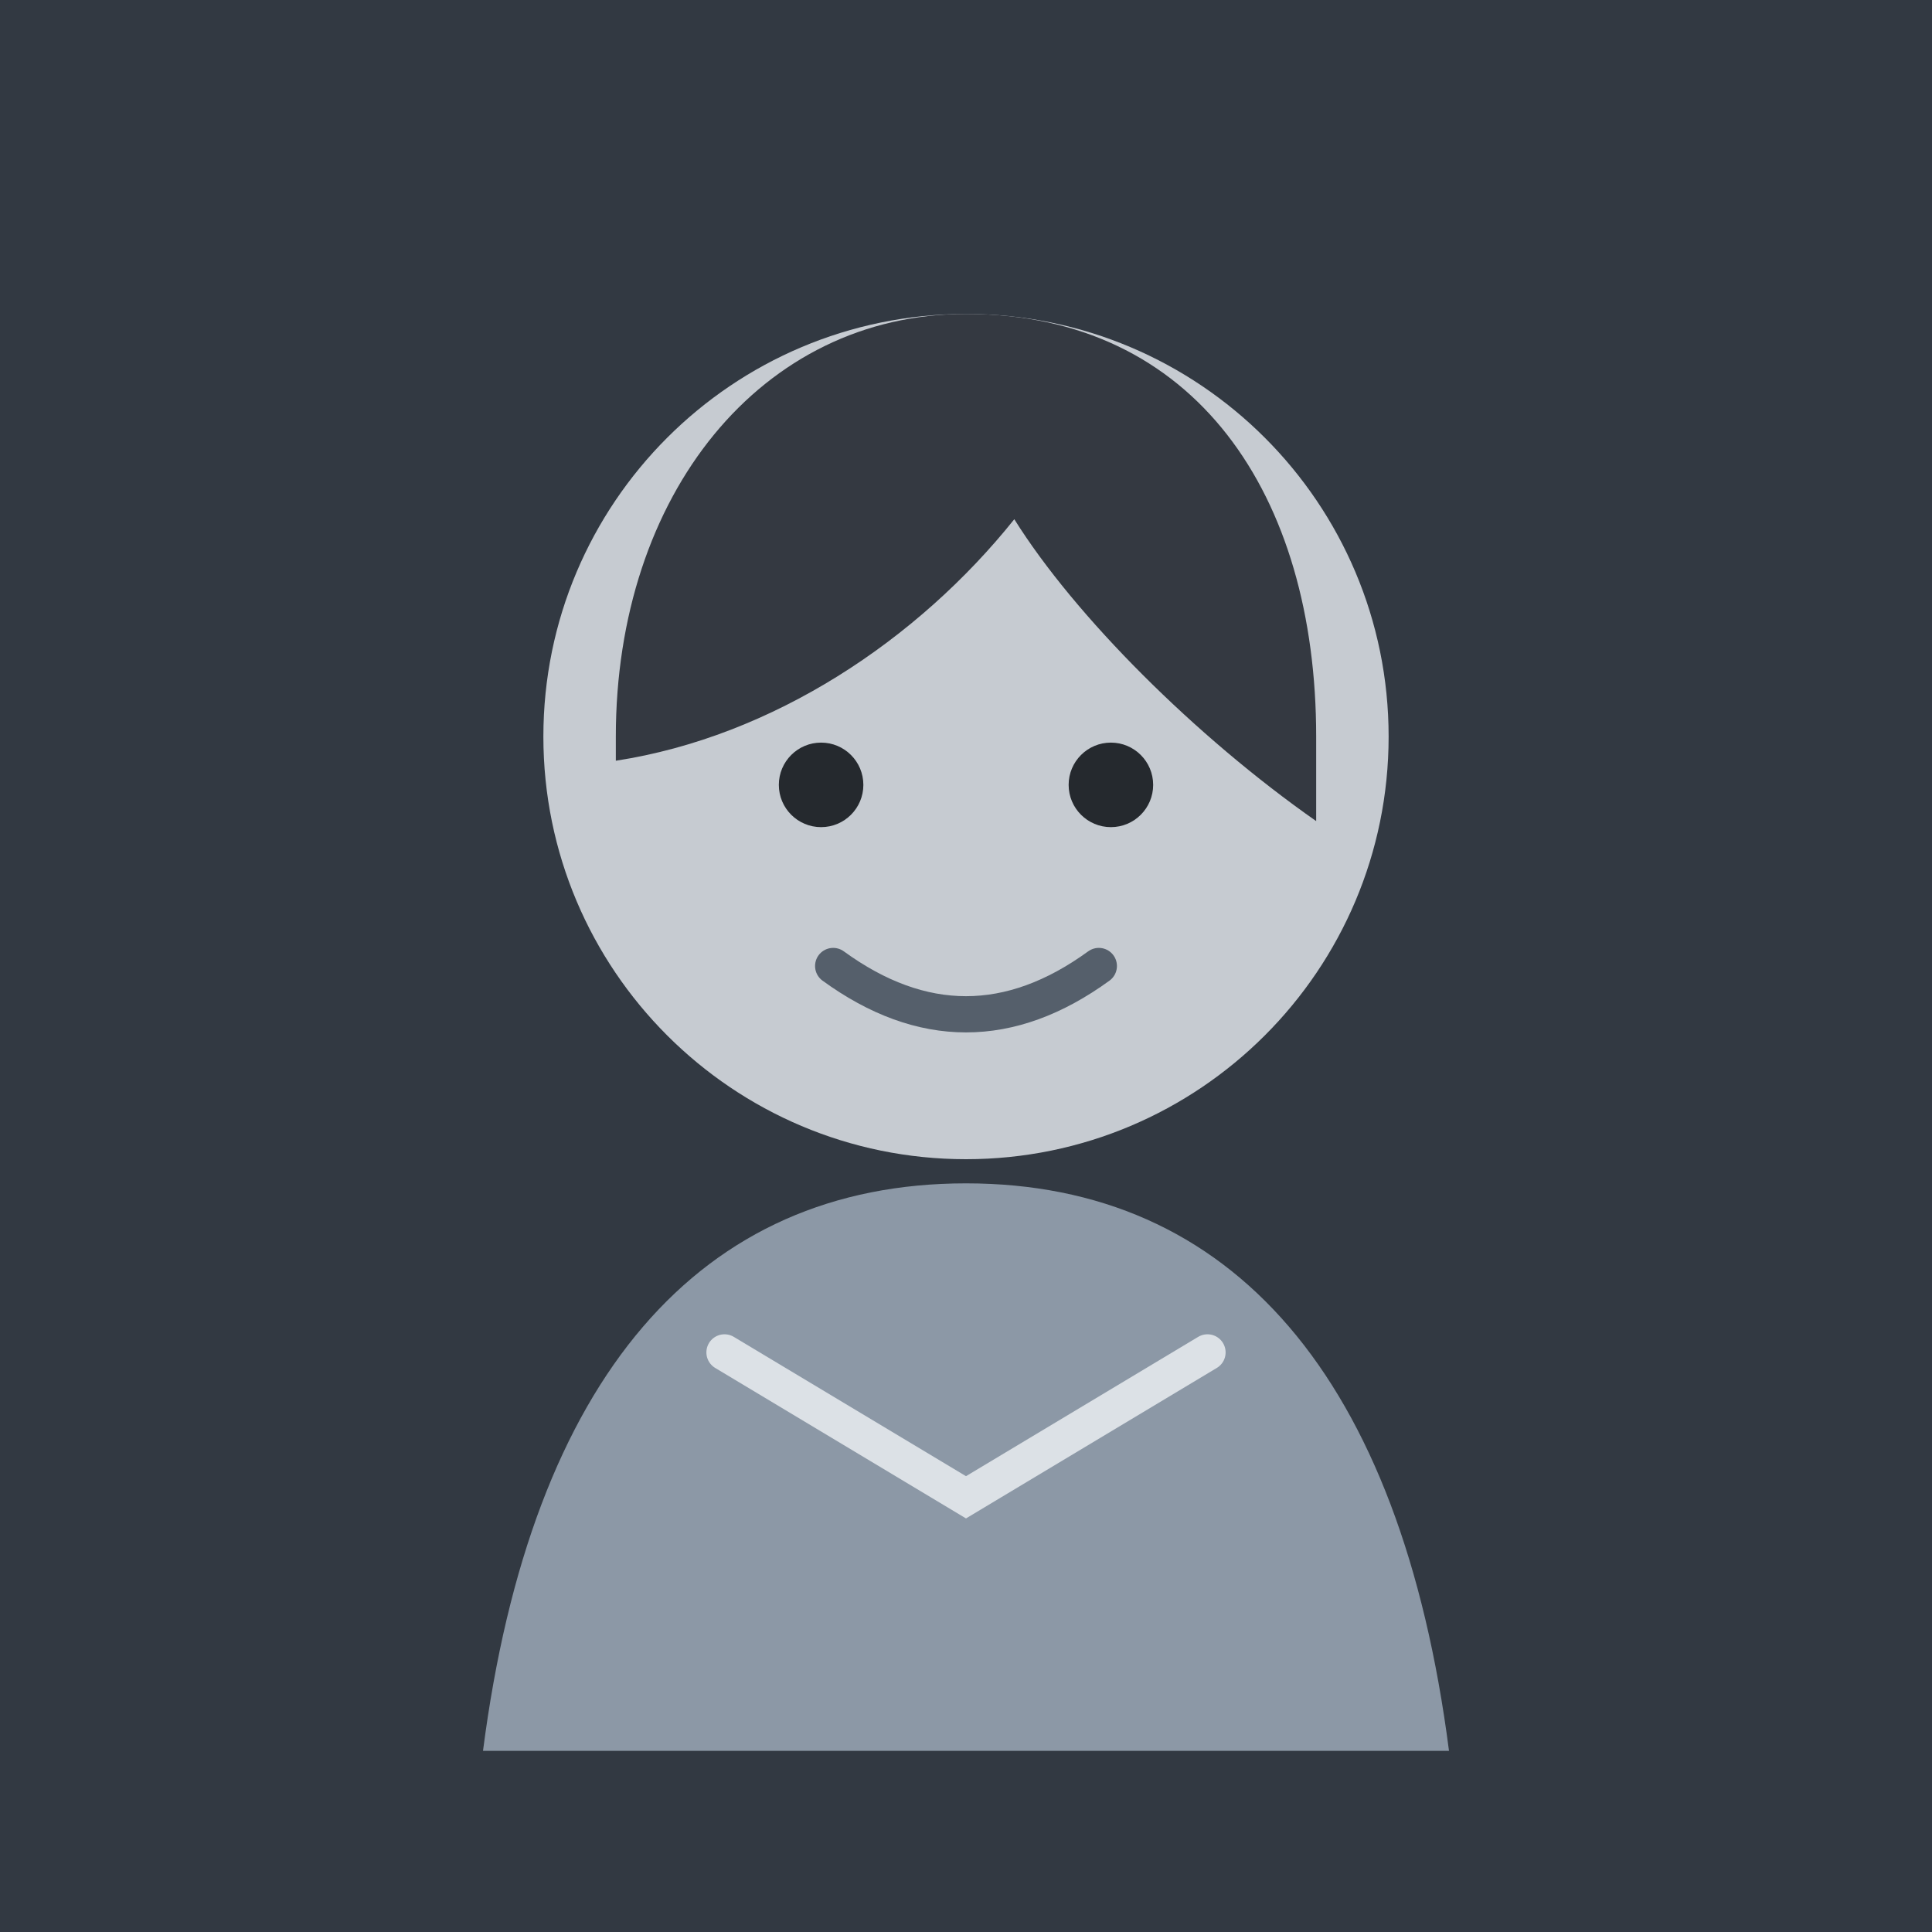
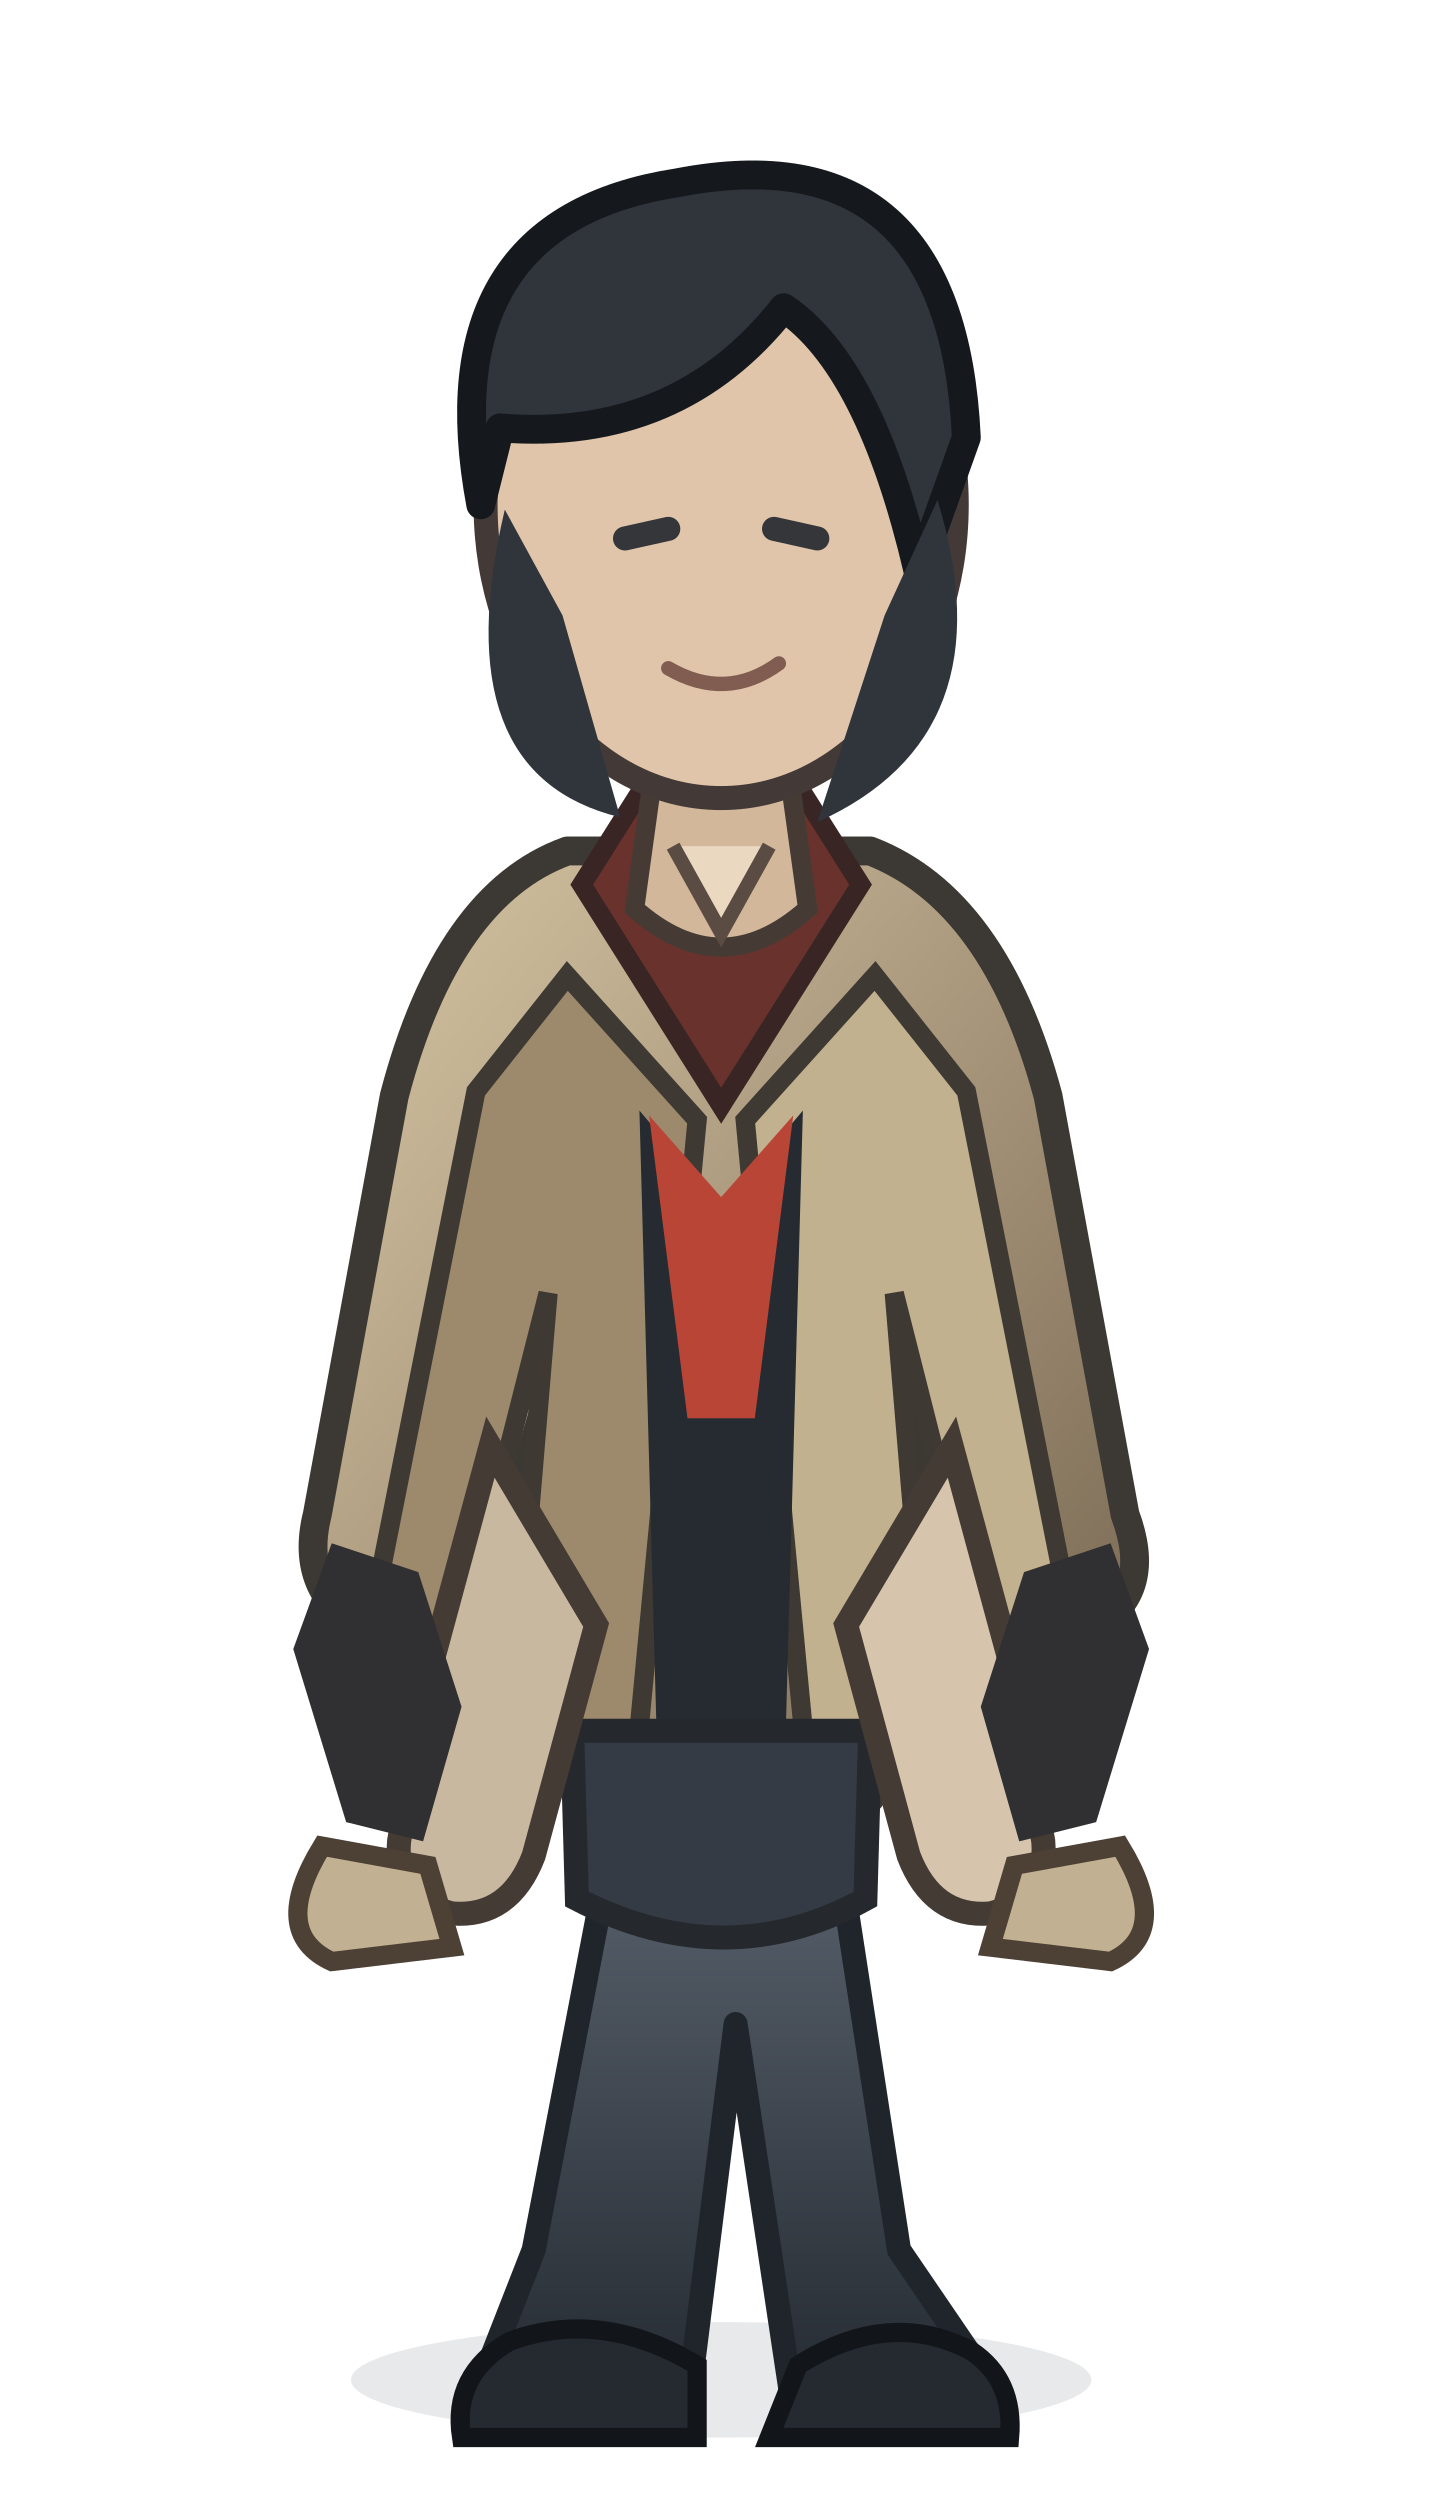
- <svg xmlns="http://www.w3.org/2000/svg" width="160" height="160" viewBox="0 0 160 160">
-   <rect width="160" height="160" fill="#323942" />
-   <circle cx="80" cy="61" r="35" fill="#c6cbd1" />
-   <path d="M40 145c4-31 18-47 40-47s36 16 40 47" fill="#8c98a6" />
-   <path d="M51 61c0-20 12-35 29-35 19 0 29 15 29 35v7c-10-7-20-17-25-25-8 10-20 18-33 20z" fill="#343941" />
-   <circle cx="68" cy="65" r="3.5" fill="#25292e" />
-   <circle cx="92" cy="65" r="3.5" fill="#25292e" />
-   <path d="M69 80q11 8 22 0" fill="none" stroke="#555f6b" stroke-width="3" stroke-linecap="round" />
-   <path d="M60 112l20 12 20-12" fill="none" stroke="#dce1e6" stroke-width="3" stroke-linecap="round" />
+ <svg xmlns="http://www.w3.org/2000/svg" width="300" height="520" viewBox="0 0 300 520">
+   <defs>
+     <linearGradient id="coat" x1="0" y1="0" x2="1" y2="1">
+       <stop offset="0" stop-color="#d8c7a5" />
+       <stop offset="1" stop-color="#74634e" />
+     </linearGradient>
+     <linearGradient id="trouser" x1="0" y1="0" x2="0" y2="1">
+       <stop offset="0" stop-color="#555e69" />
+       <stop offset="1" stop-color="#252a31" />
+     </linearGradient>
+   </defs>
+   <ellipse cx="150" cy="495" rx="77" ry="12" fill="#8a9098" opacity=".2" />
+   <path d="M126 390L111 468L102 491Q100 500 115 502L143 501L153 421L165 501L197 502Q208 500 202 490L187 468L175 390Z" fill="url(#trouser)" stroke="#20252b" stroke-width="5" stroke-linejoin="round" />
+   <path d="M106 487Q125 480 145 492L145 507H96Q94 494 106 487ZM166 492Q185 480 202 489Q211 495 210 507H160Z" fill="#252a31" stroke="#12161a" stroke-width="4" />
+   <path d="M118 177Q93 186 82 228L66 315Q62 331 76 339L98 344L119 274L120 374Q149 393 181 374L184 274L204 344L228 338Q240 331 234 315L218 228Q207 187 181 177Z" fill="url(#coat)" stroke="#3c3834" stroke-width="6" stroke-linejoin="round" />
+   <path d="M121 184L150 230L179 184L167 165H133Z" fill="#6a322c" stroke="#392524" stroke-width="4" />
+   <path d="M118 203L145 233L133 359L105 376L114 269L95 344L78 333L99 227Z" fill="#9d8a6d" stroke="#3e3933" stroke-width="4" />
+   <path d="M182 203L155 233L167 359L195 376L186 269L205 344L222 333L201 227Z" fill="#c2b18f" stroke="#3e3933" stroke-width="4" />
+   <path d="M133 231L150 251L167 231L163 376H137Z" fill="#262b31" />
+   <path d="M135 232L150 249L165 232L157 295H143Z" fill="#b94537" />
+   <path d="M119 360L181 360L180 395Q151 411 120 395Z" fill="#343b44" stroke="#25292e" stroke-width="5" />
+   <path d="M102 301L89 349L83 383Q82 395 94 398Q106 399 111 386L124 338Z" fill="#c8b8a0" stroke="#443b34" stroke-width="5" />
+   <path d="M198 301L211 349L217 383Q218 395 206 398Q194 399 189 386L176 338Z" fill="#d6c5ac" stroke="#443b34" stroke-width="5" />
+   <path d="M136 160L132 189Q150 205 168 189L164 160Z" fill="#d2b79b" stroke="#463a34" stroke-width="4" />
+   <ellipse cx="150" cy="105" rx="49" ry="61" fill="#e0c5aa" stroke="#433a37" stroke-width="5" />
+   <path d="M100 105Q89 46 141 38Q198 27 201 91L191 119Q181 76 163 64Q141 92 104 89Z" fill="#30343b" stroke="#15191e" stroke-width="6" stroke-linejoin="round" />
+   <path d="M105 106Q92 161 129 170L117 128Z" fill="#30343b" />
+   <path d="M195 104Q210 153 170 171L184 128Z" fill="#30343b" />
+   <path d="M130 112L139 110M161 110L170 112" stroke="#34363a" stroke-width="5" stroke-linecap="round" />
+   <path d="M139 139Q151 146 162 138" fill="none" stroke="#815c51" stroke-width="3" stroke-linecap="round" />
+   <path d="M140 176L150 194L160 176" fill="#ead8c0" stroke="#5a4b43" stroke-width="3" />
+   <path d="M69 321L87 327L96 355L88 383L72 379L61 343Z" fill="#302f31" />
+   <path d="M231 321L213 327L204 355L212 383L228 379L239 343Z" fill="#302f31" />
+   <path d="M67 384L89 388L94 405L69 408Q56 402 67 384ZM211 388L233 384Q244 402 231 408L206 405Z" fill="#c2b092" stroke="#4d4035" stroke-width="4" />
</svg>
